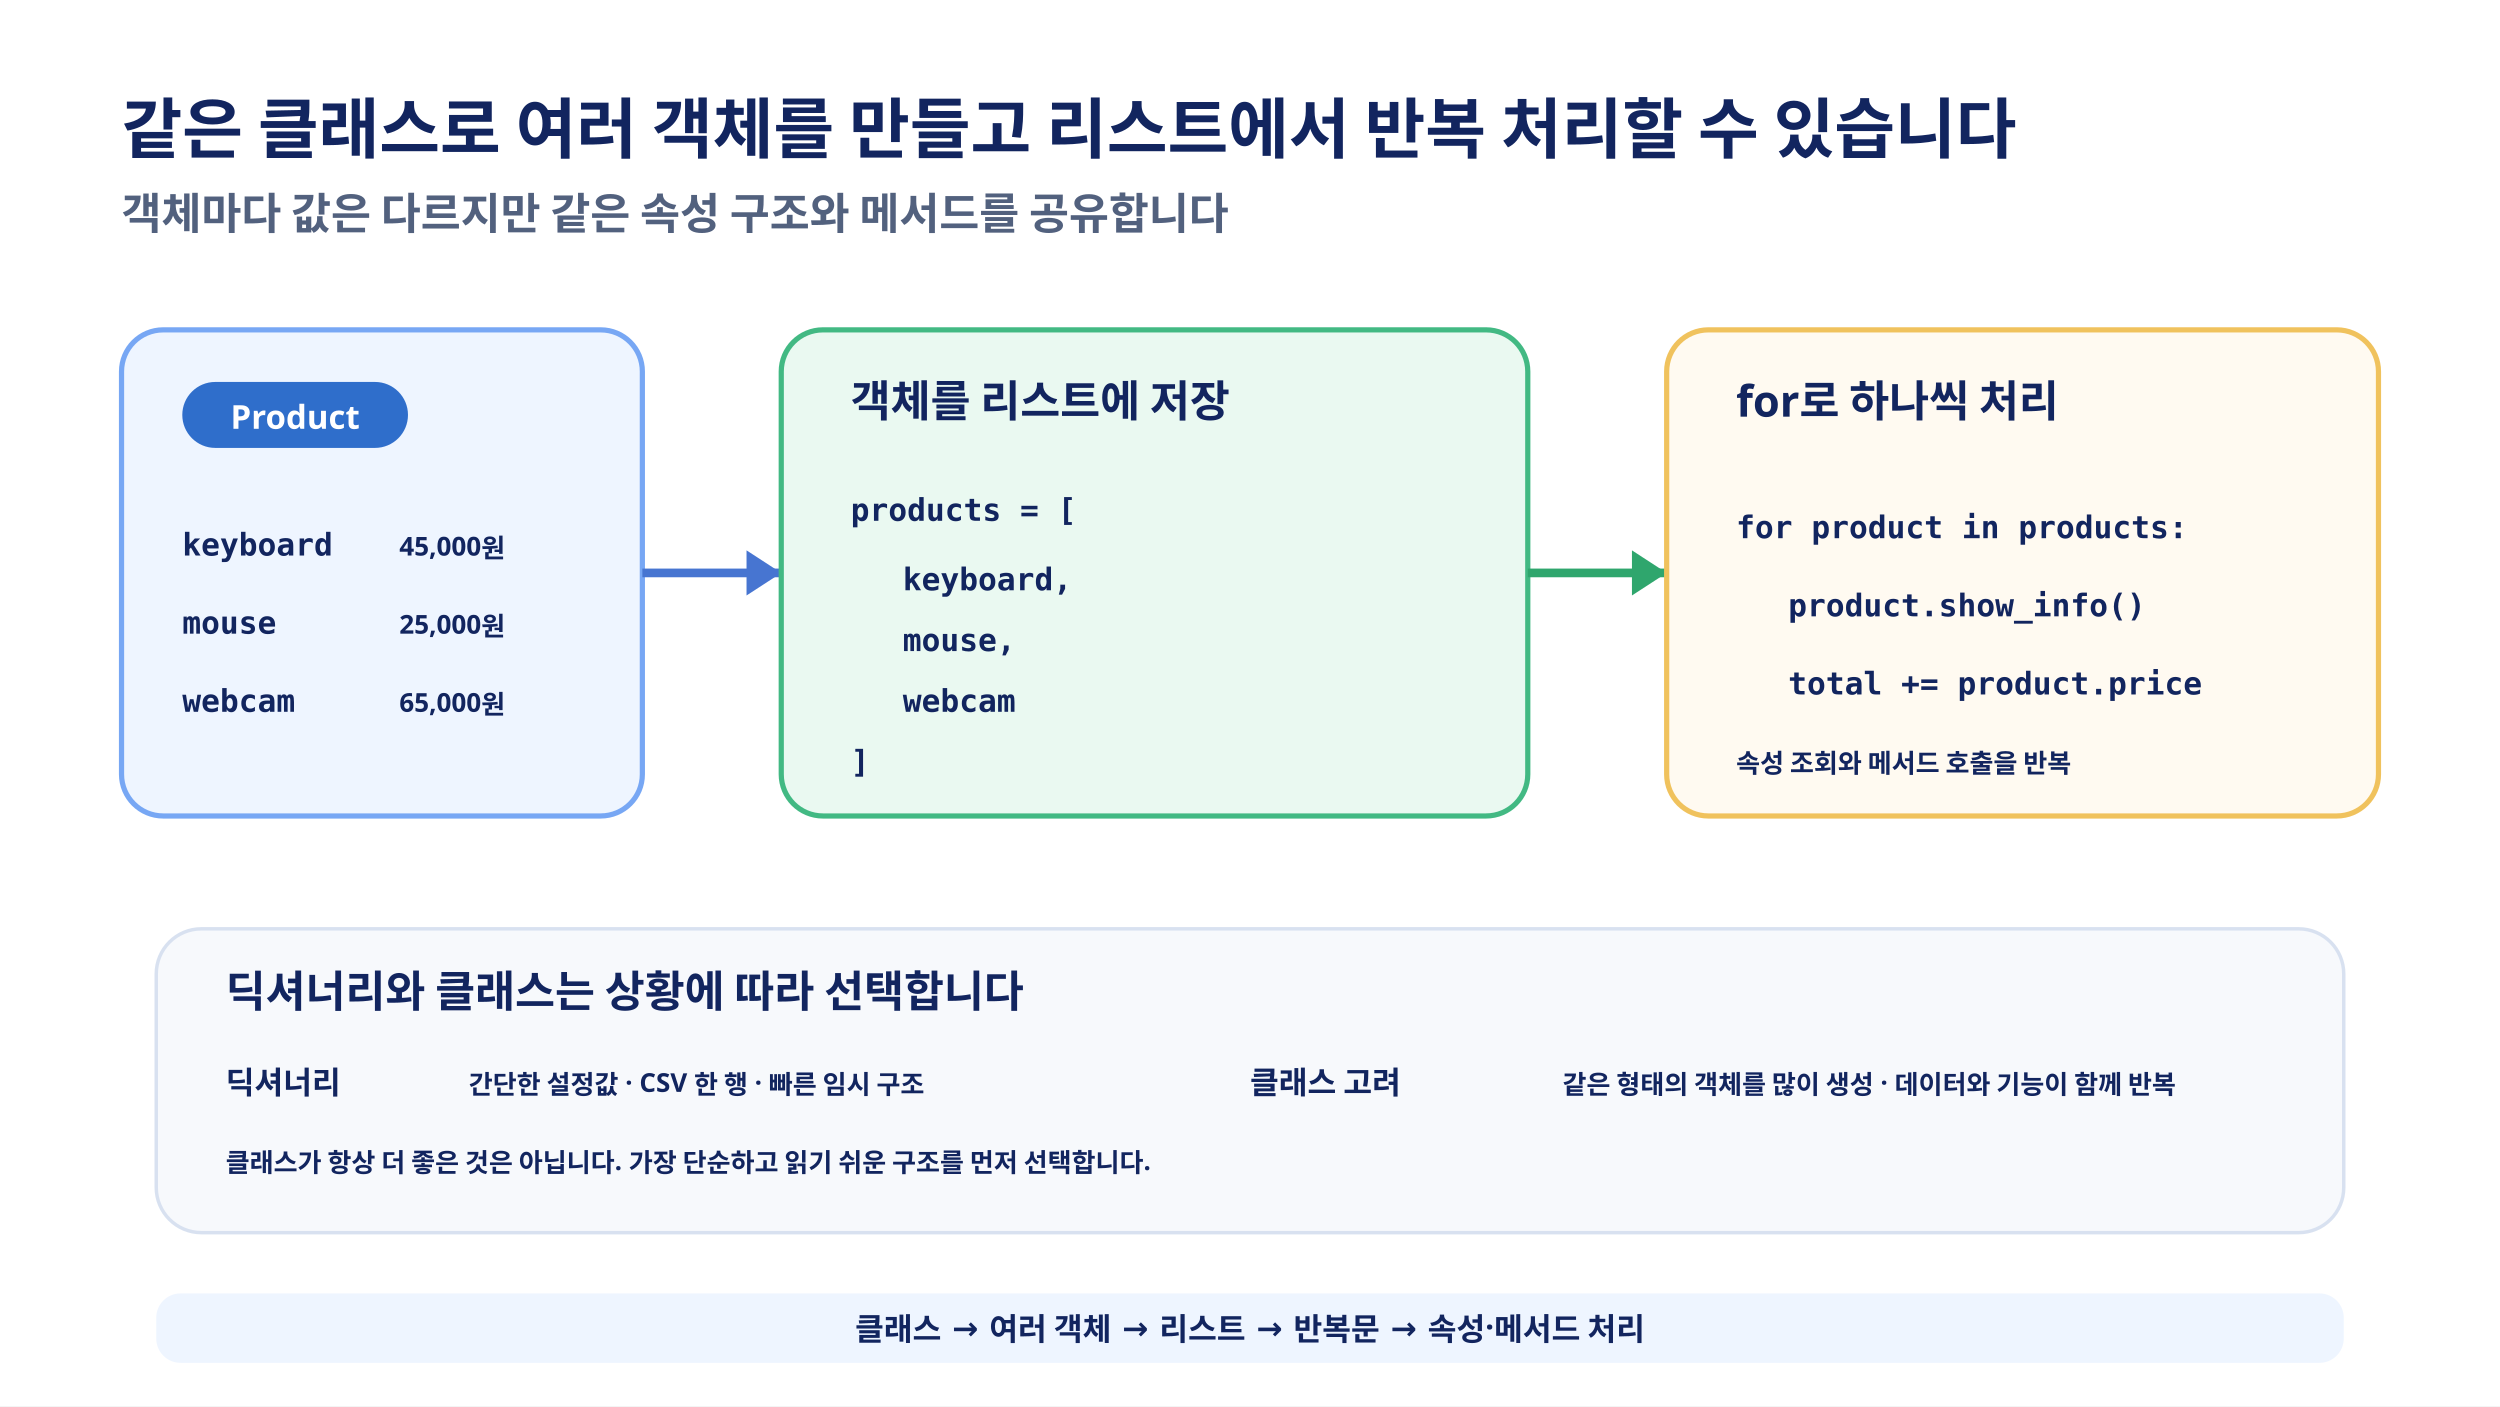
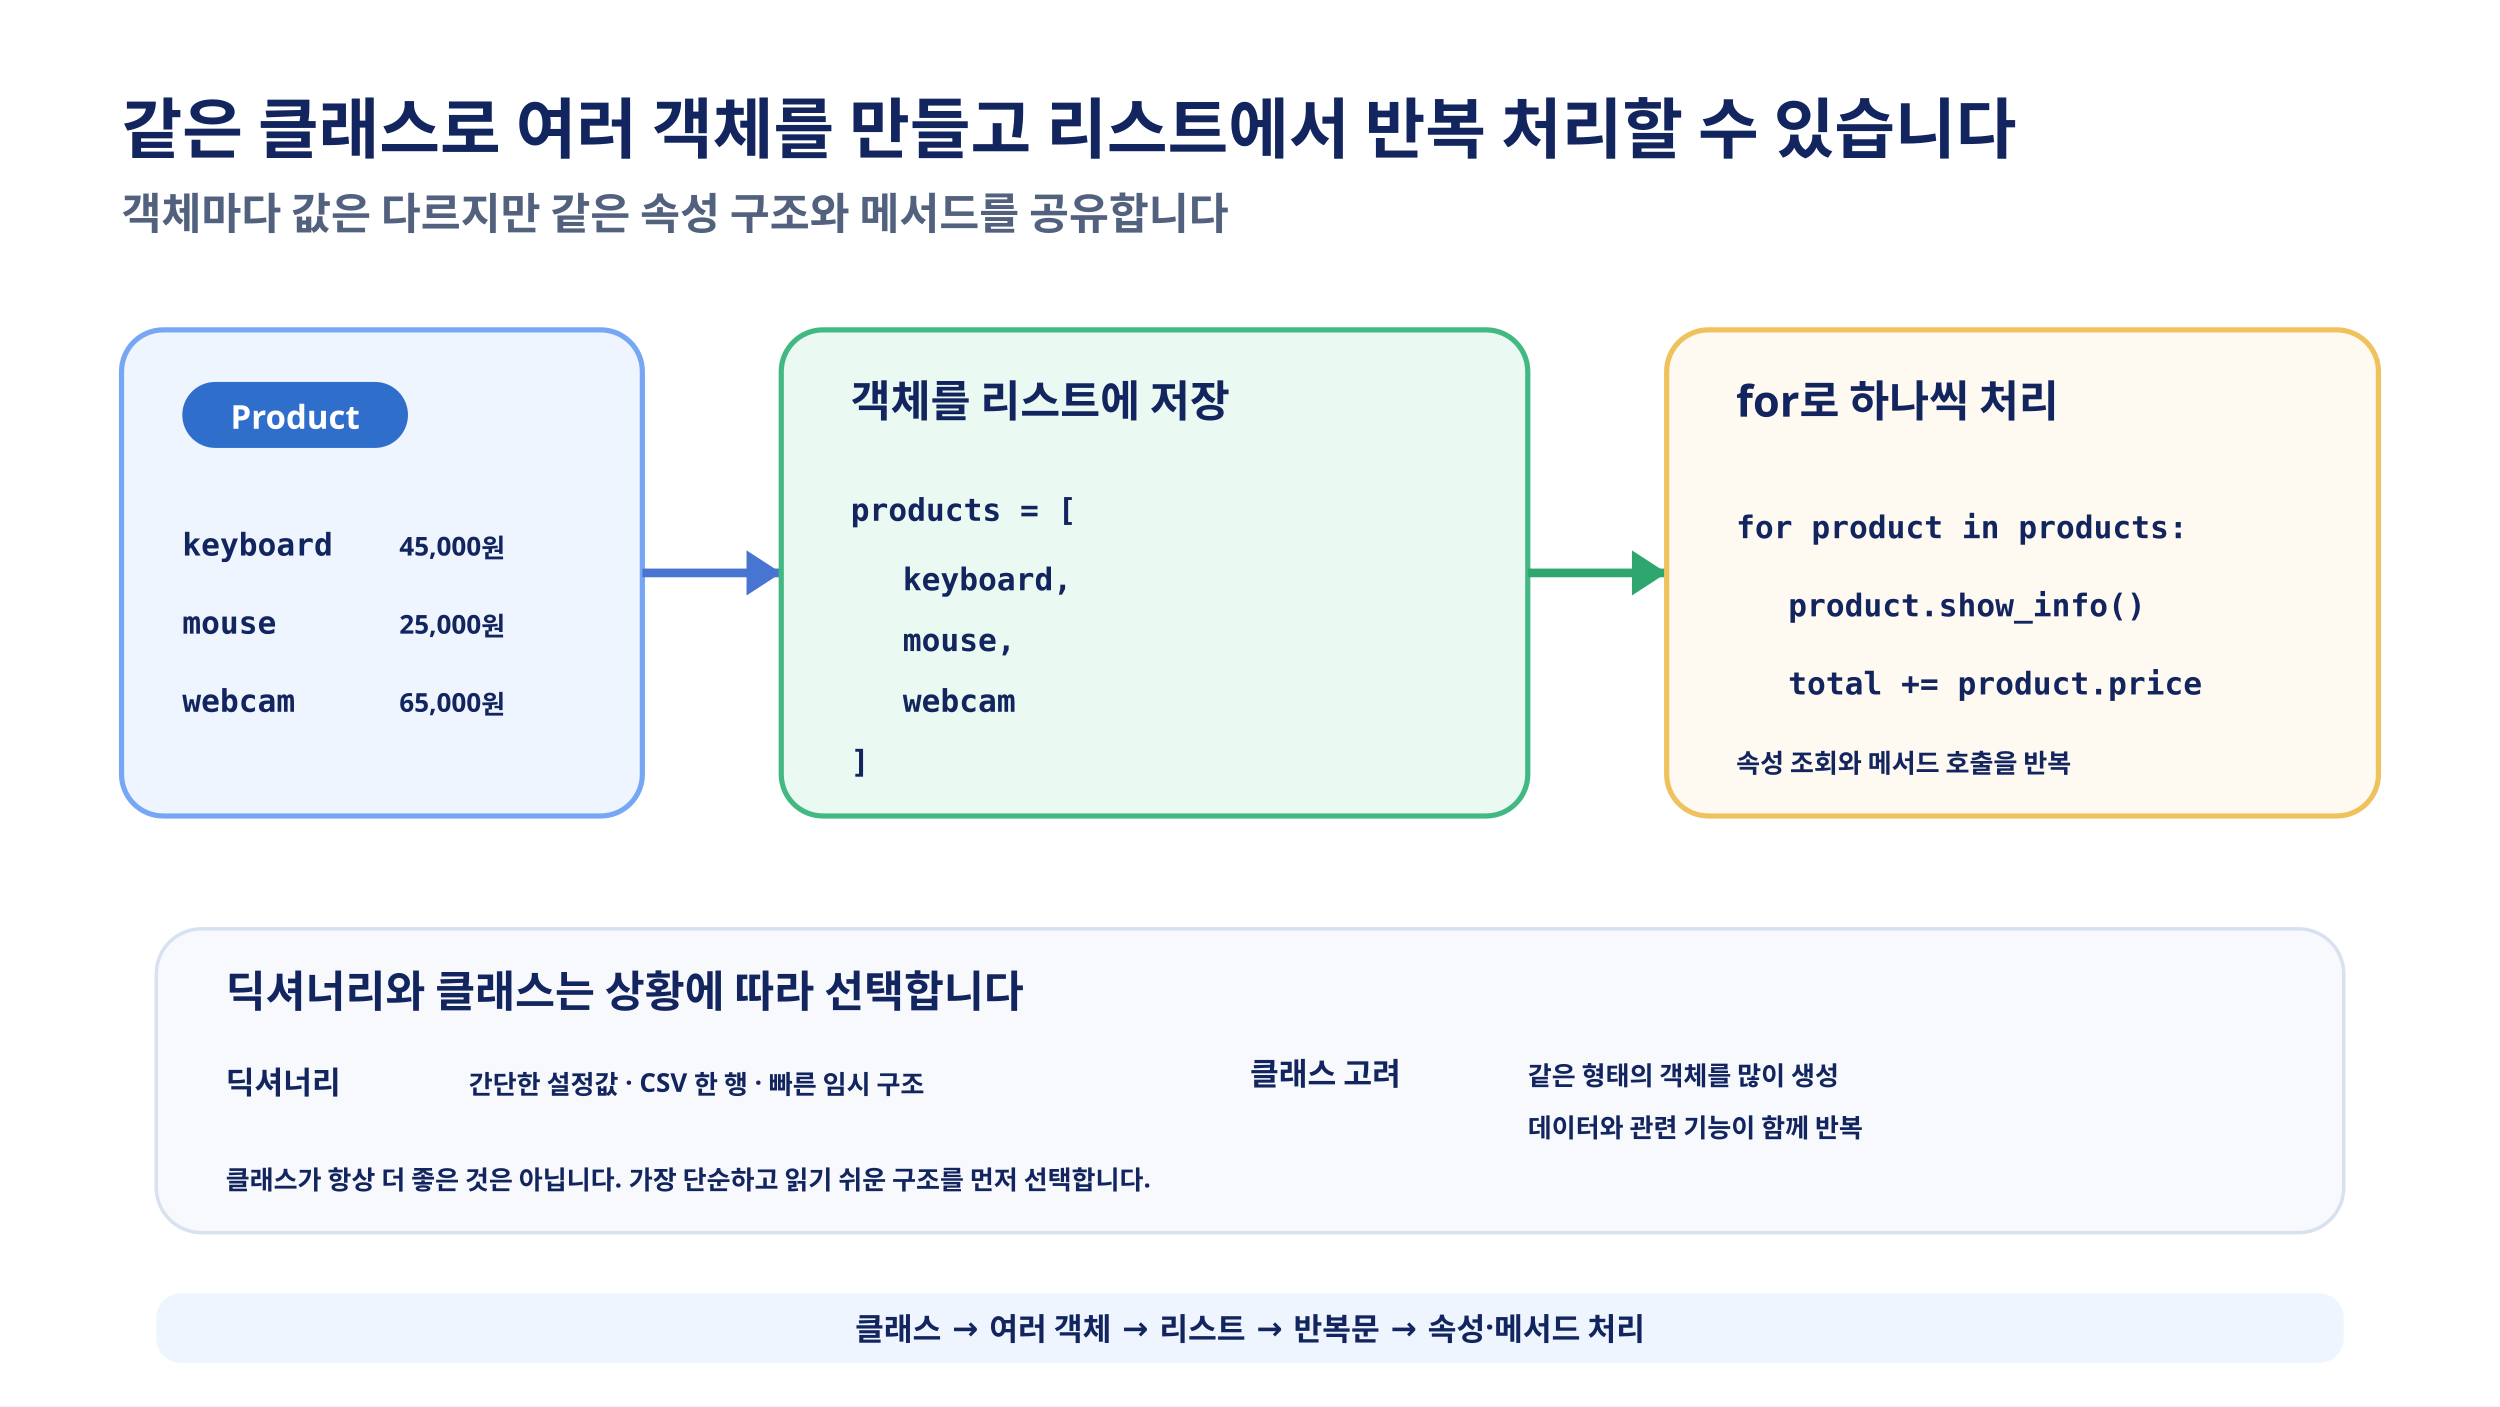
<svg xmlns="http://www.w3.org/2000/svg" width="1440" height="810" viewBox="0 0 1440 810" role="img" aria-labelledby="title desc">
  <rect width="1440" height="810" fill="#ffffff" />
  <style>text{font-family:Pretendard,'Noto Sans KR','Malgun Gothic',sans-serif;fill:#12255f}.t{font-size:38px;font-weight:800}.s{font-size:25px;font-weight:700;fill:#52617e}.h{font-size:25px;font-weight:800}.b{font-size:18px;font-weight:600}.code{font-family:Consolas,monospace;font-size:18px;font-weight:700}.small{font-size:15px;font-weight:600}.tag{font-size:19px;font-weight:800;fill:#fff}</style>
  <text x="70" y="88" class="t">같은 클래스로 여러 객체를 만들고 리스트에서 반복 처리할 수 있습니다</text>
  <text x="70" y="132" class="s">객체마다 값은 다르지만 같은 속성 구조와 메서드를 공유합니다</text>
  <rect x="70" y="190" width="300" height="280" rx="24" fill="#eef5ff" stroke="#77a7f4" stroke-width="3" />
  <rect x="105" y="220" width="130" height="38" rx="19" fill="#2f6ecb" />
  <text x="170" y="247" text-anchor="middle" class="tag">Product</text>
  <text x="105" y="320" class="code">keyboard</text>
  <text x="230" y="320" class="small">45,000원</text>
  <text x="105" y="365" class="code">mouse</text>
  <text x="230" y="365" class="small">25,000원</text>
  <text x="105" y="410" class="code">webcam</text>
  <text x="230" y="410" class="small">65,000원</text>
  <line x1="370" y1="330" x2="450" y2="330" stroke="#4775d1" stroke-width="5" />
  <polygon points="450,330 430,317 430,343" fill="#4775d1" />
  <rect x="450" y="190" width="430" height="280" rx="24" fill="#eaf9f1" stroke="#42b983" stroke-width="3" />
  <text x="490" y="240" class="h">객체를 리스트에 저장</text>
  <text x="490" y="300" class="code">products = [</text>
  <text x="520" y="340" class="code">keyboard,</text>
  <text x="520" y="375" class="code">mouse,</text>
  <text x="520" y="410" class="code">webcam</text>
  <text x="490" y="445" class="code">]</text>
  <line x1="880" y1="330" x2="960" y2="330" stroke="#2fa66d" stroke-width="5" />
  <polygon points="960,330 940,317 940,343" fill="#2fa66d" />
  <rect x="960" y="190" width="410" height="280" rx="24" fill="#fffaf1" stroke="#f0c25d" stroke-width="3" />
  <text x="1000" y="240" class="h">for로 하나씩 처리</text>
  <text x="1000" y="310" class="code">for product in products:</text>
  <text x="1030" y="355" class="code">product.show_info()</text>
  <text x="1030" y="400" class="code">total += product.price</text>
  <text x="1000" y="445" class="small">속성 조회와 메서드 호출을 반복</text>
  <rect x="90" y="535" width="1260" height="175" rx="26" fill="#f7f9fc" stroke="#d8e1f0" stroke-width="2" />
  <text x="130" y="580" class="h">딕셔너리와 클래스는 상황에 따라 선택합니다</text>
  <text x="130" y="630" class="b">딕셔너리</text>
  <text x="270" y="630" class="small">간단한 설정값 · CSV 한 행 · 빠른 임시 구조</text>
-   <text x="720" y="630" class="b">클래스 고려</text>
-   <text x="900" y="630" class="small">같은 형태의 객체를 많이 생성 · 데이터와 기능이 함께 반복</text>
-   <text x="130" y="675" class="small">클래스가 항상 더 좋은 것은 아닙니다. 가장 단순하고 읽기 쉬운 구조를 먼저 선택합니다.</text>
+   <text x="720" y="625" class="b">클래스 고려</text>
+   <text x="880" y="625" class="small">같은 형태의 객체를 많이 생성</text>
+   <text x="880" y="655" class="small">데이터와 관련 기능이 함께 반복</text>
+   <text x="130" y="685" class="small">클래스가 항상 더 좋은 것은 아닙니다. 가장 단순하고 읽기 쉬운 구조를 먼저 선택합니다.</text>
  <rect x="90" y="745" width="1260" height="40" rx="14" fill="#eef5ff" />
  <text x="720" y="772" text-anchor="middle" class="b">클래스 → 여러 객체 → 리스트 → 반복문 → 속성·메서드 처리</text>
</svg>
